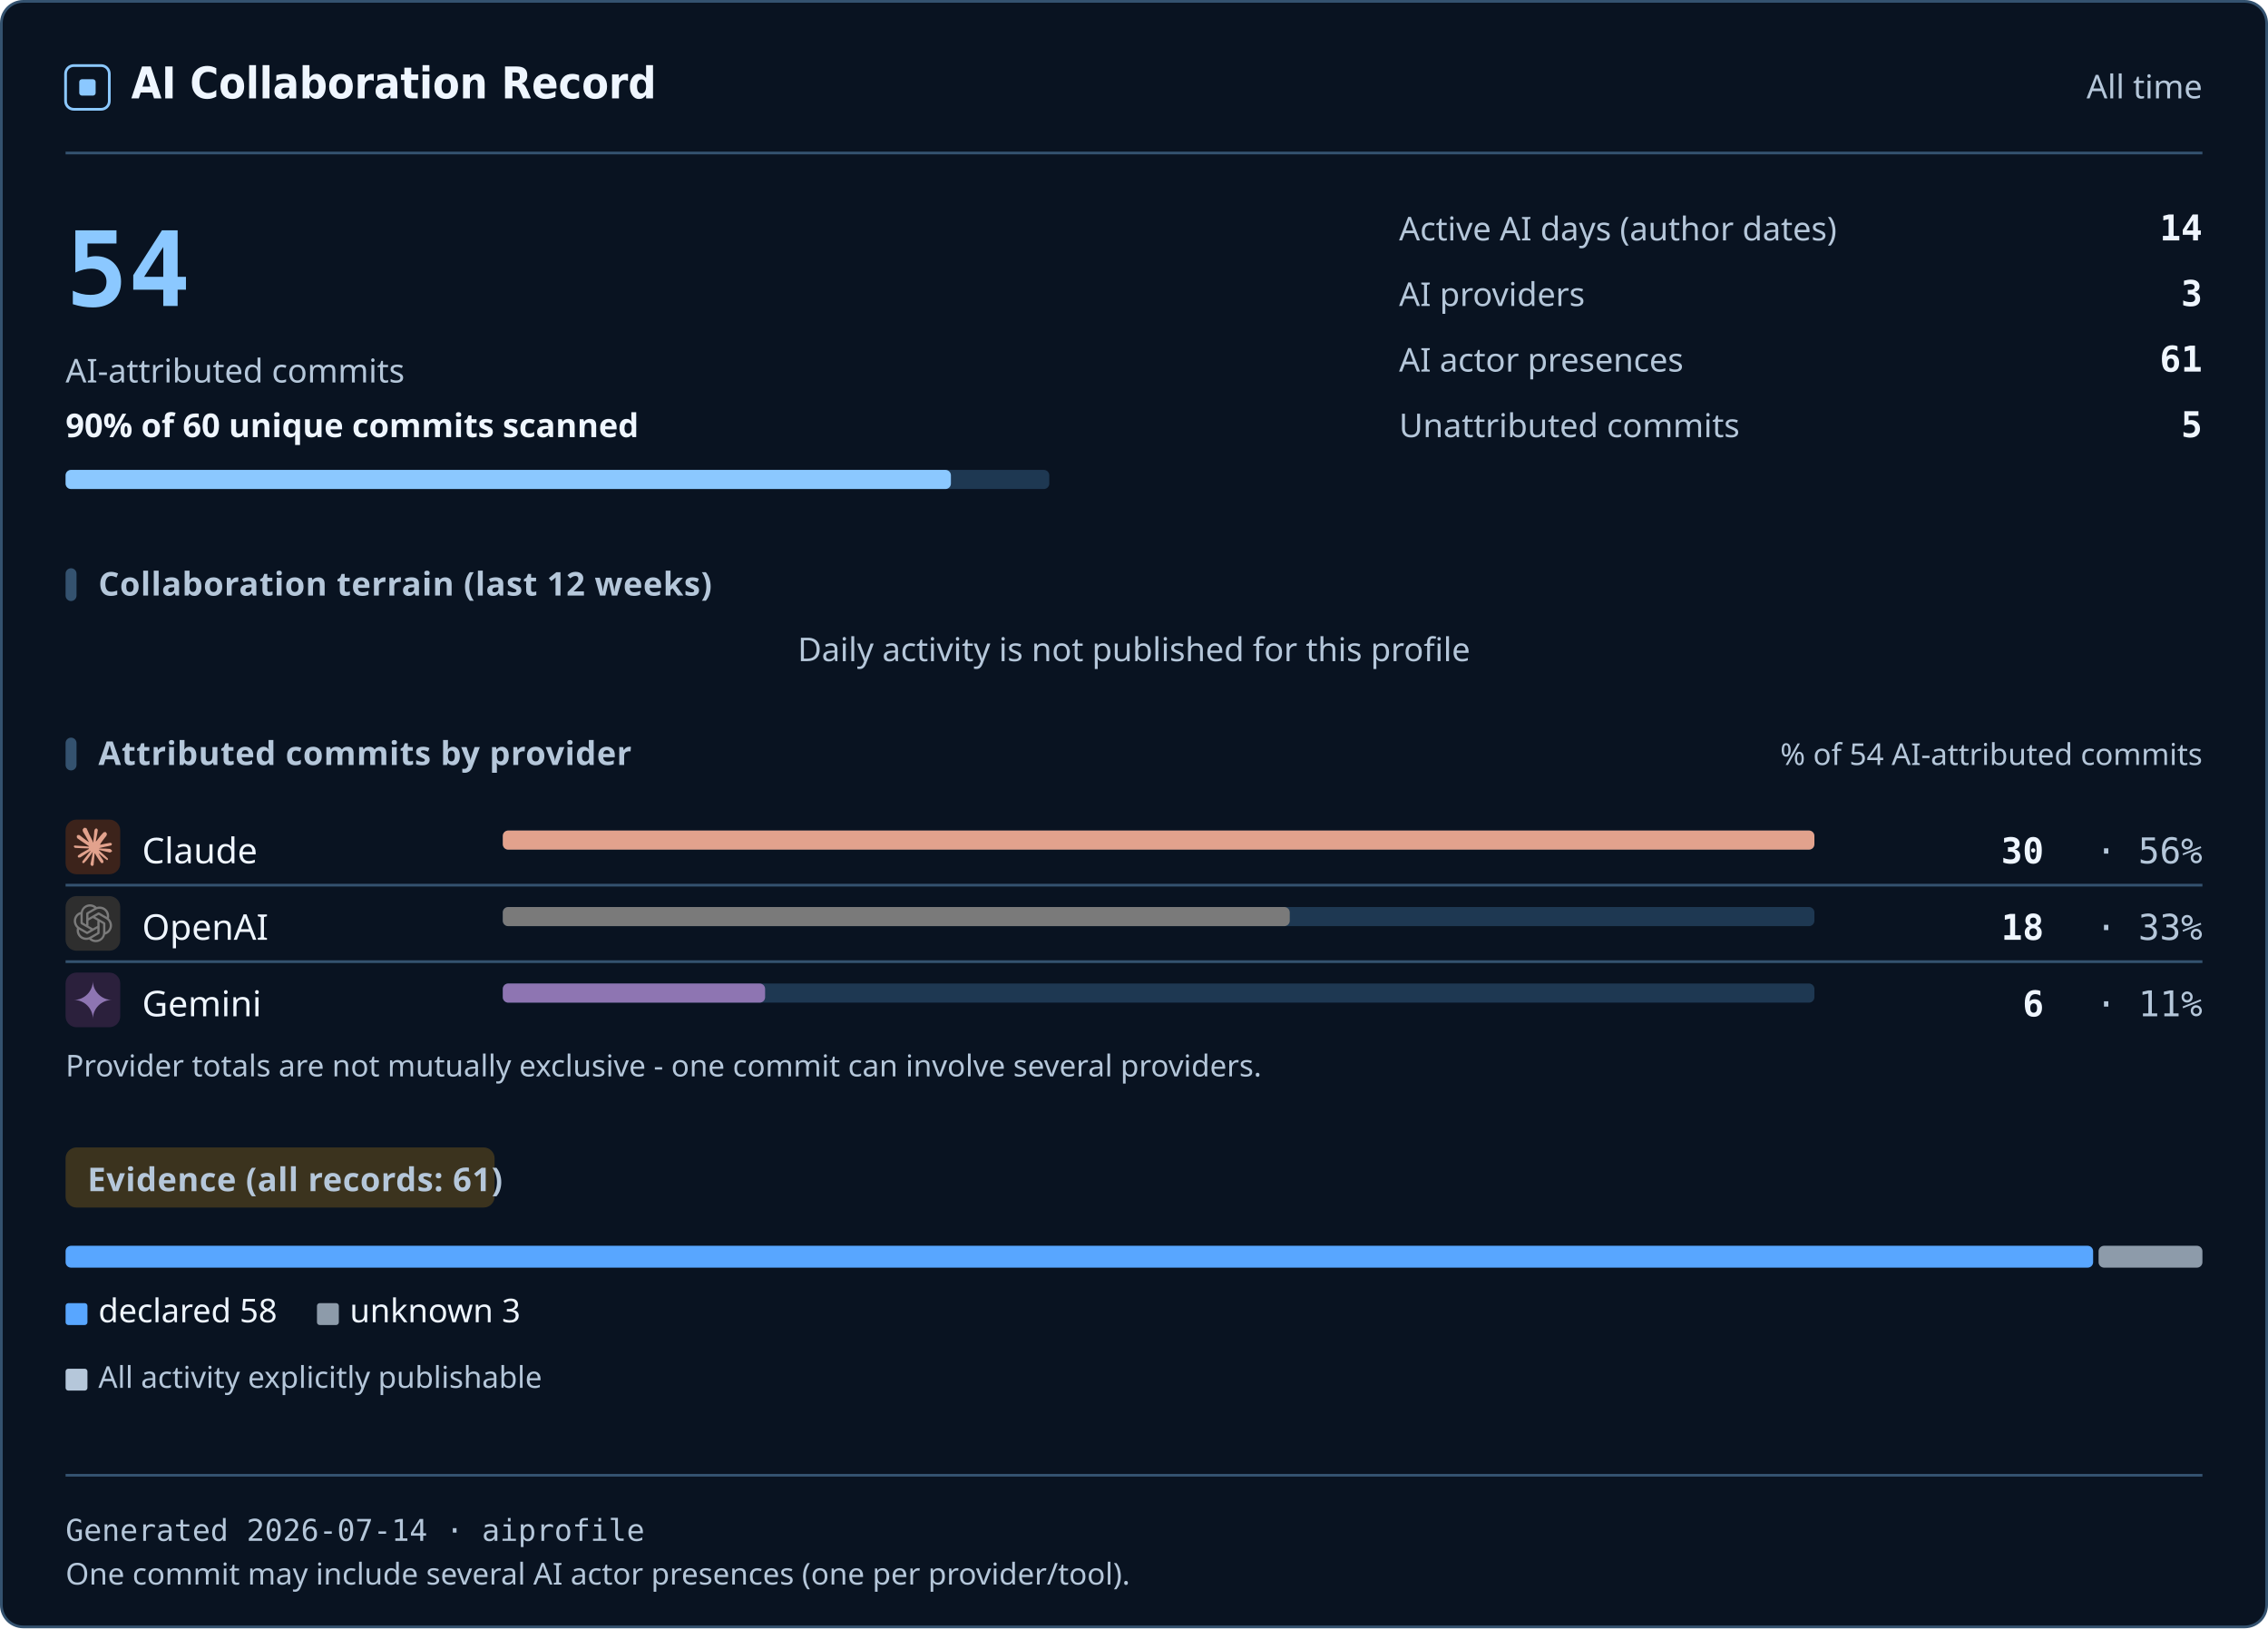
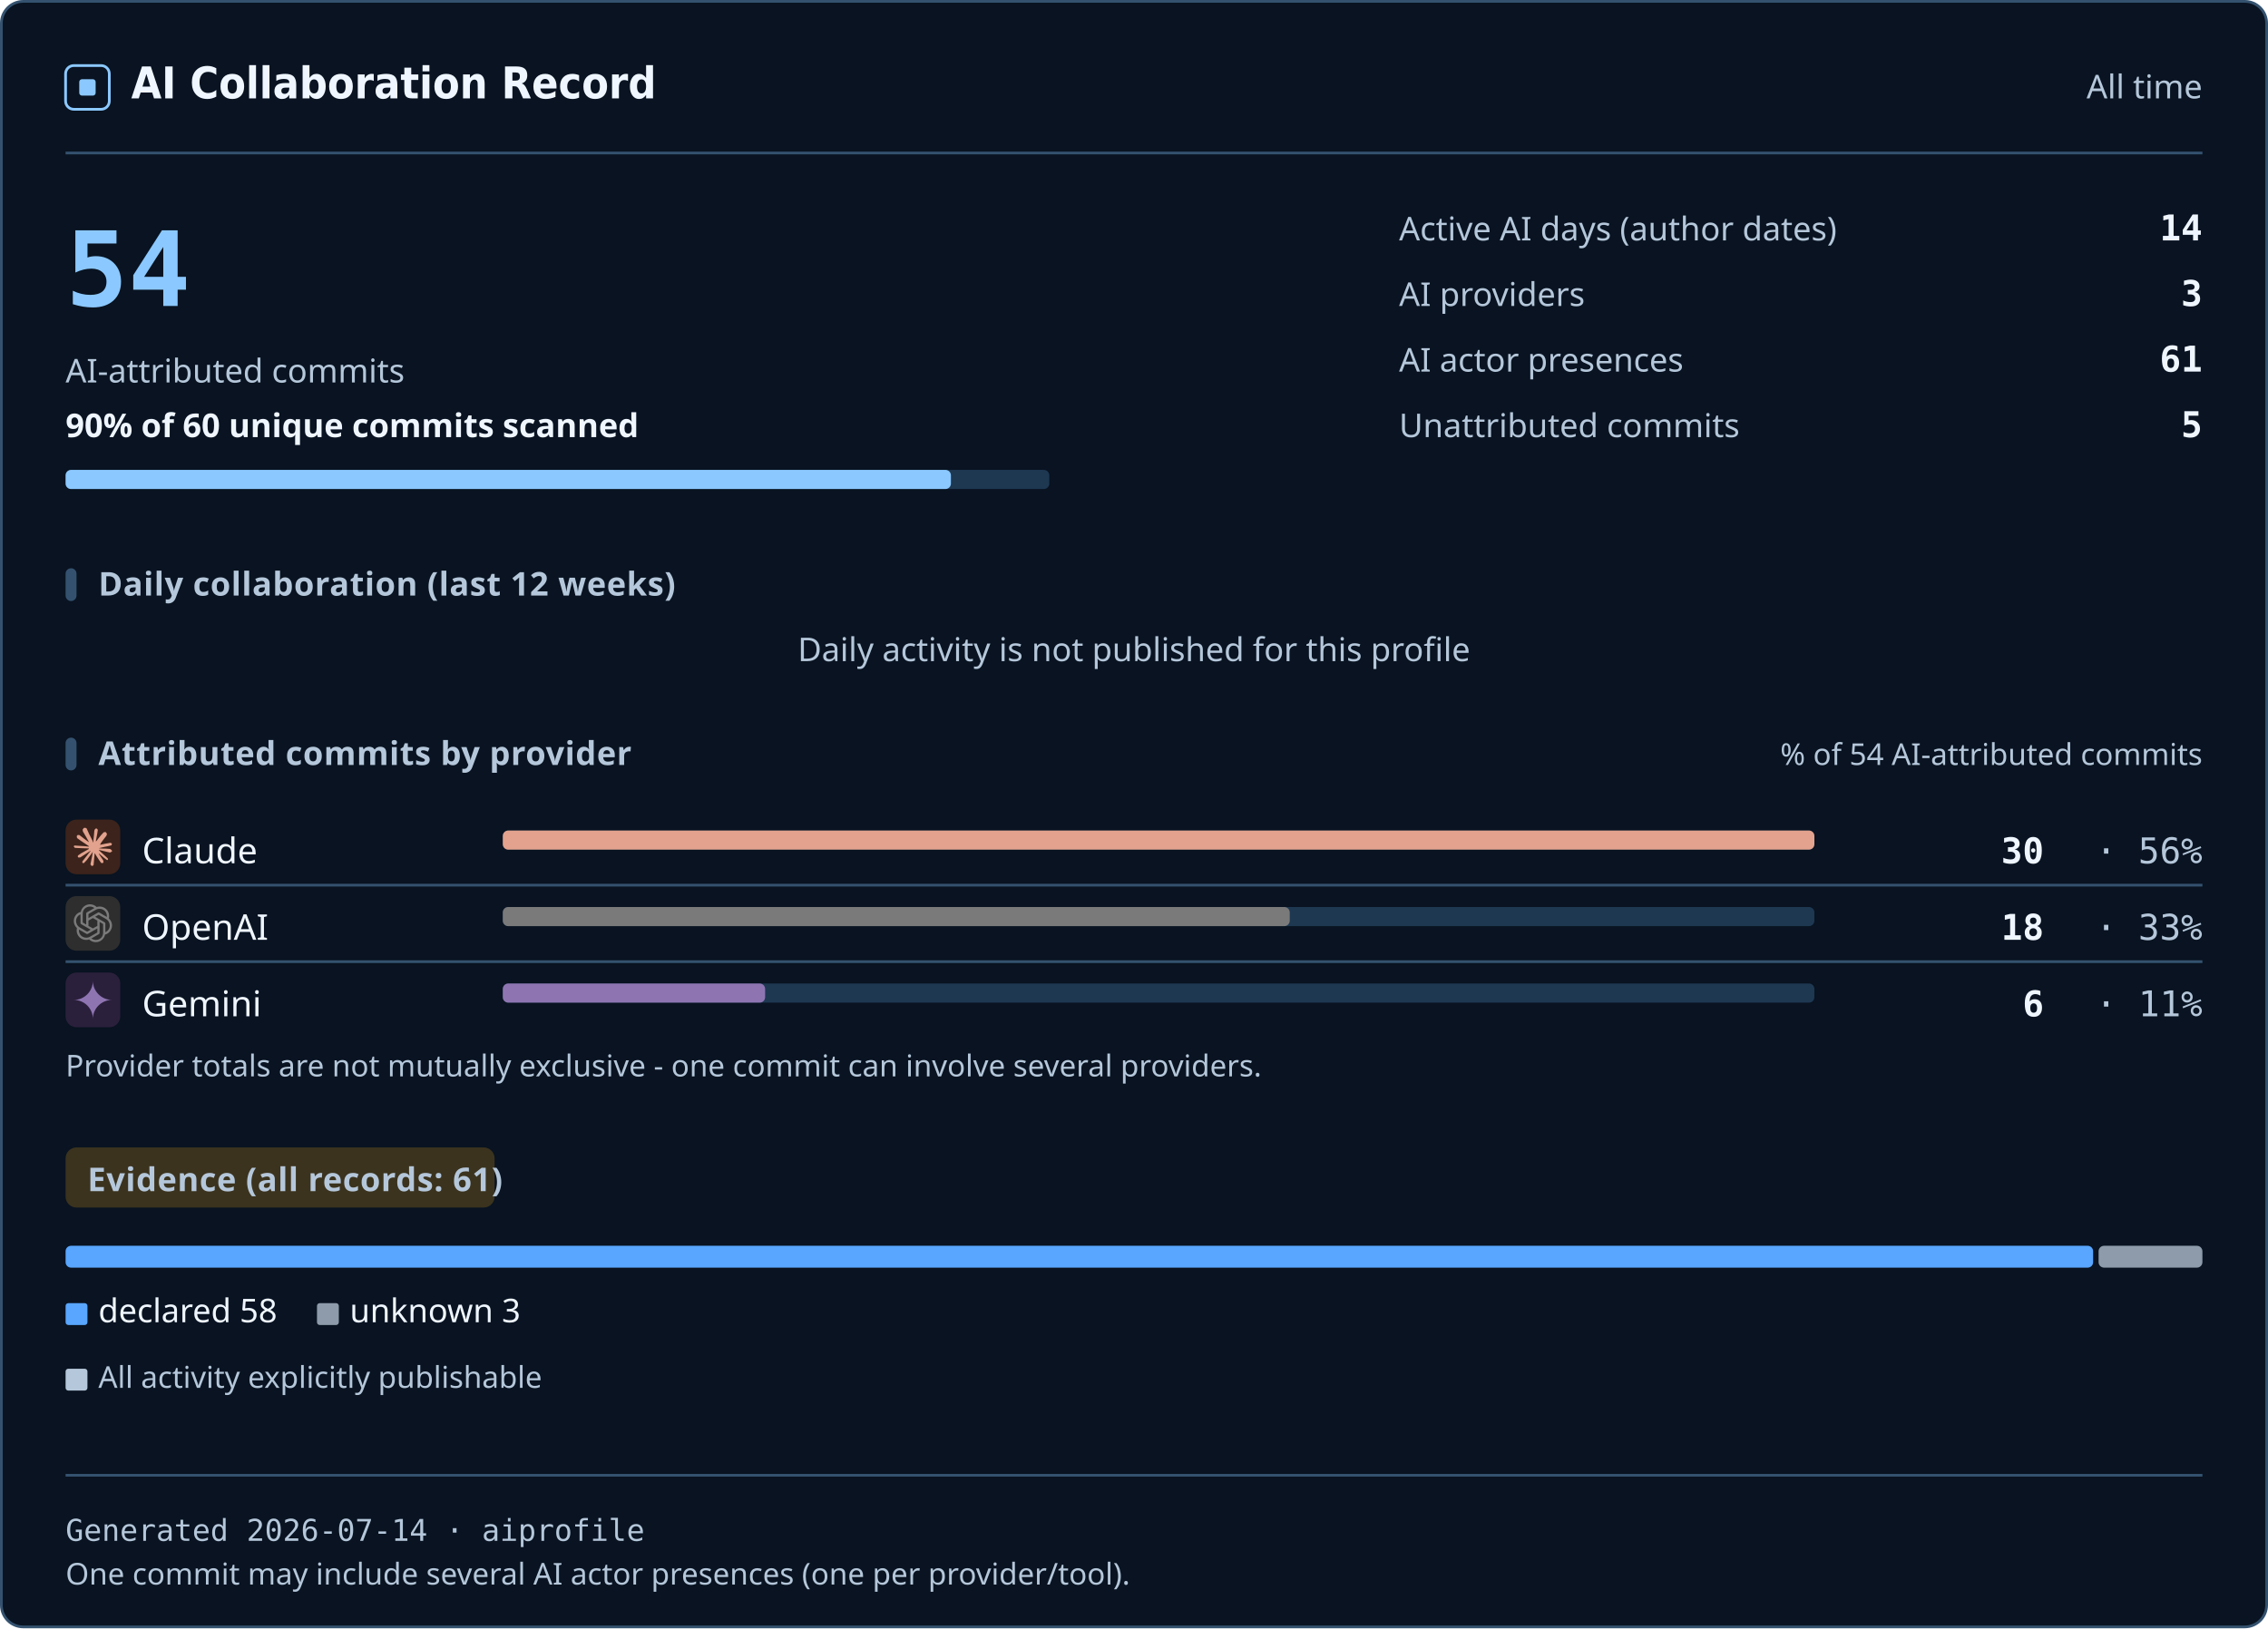
<svg xmlns="http://www.w3.org/2000/svg" width="830" height="596" viewBox="0 0 830 596" role="img" aria-labelledby="aiprofileSummaryTitle aiprofileSummaryDesc">
  <rect x="0.5" y="0.5" width="829" height="595" rx="8" fill="#091321" stroke="#34526f" stroke-width="1" />
  <rect x="24" y="24" width="16" height="16" rx="3" fill="#091321" stroke="#8bc8ff" stroke-width="1" />
  <rect x="29" y="29" width="6" height="6" rx="1" fill="#8bc8ff" />
  <text x="48" y="36" font-family="'IBM Plex Sans Condensed', 'Aptos Display', 'Segoe UI', 'DejaVu Sans Condensed', sans-serif" font-size="16" font-weight="600" fill="#eff6ff" text-anchor="start">AI Collaboration Record</text>
  <text x="806" y="36" font-family="'IBM Plex Sans', 'Aptos', 'Segoe UI', 'Noto Sans', 'DejaVu Sans', sans-serif" font-size="12" font-weight="400" fill="#b5c7da" text-anchor="end">All time</text>
  <line x1="24" y1="56" x2="806" y2="56" stroke="#34526f" />
  <text x="24" y="112" font-family="'IBM Plex Mono', 'Cascadia Mono', 'SFMono-Regular', 'DejaVu Sans Mono', Consolas, monospace" font-size="38" font-weight="700" fill="#8bc8ff" text-anchor="start">54</text>
  <text x="24" y="140" font-family="'IBM Plex Sans', 'Aptos', 'Segoe UI', 'Noto Sans', 'DejaVu Sans', sans-serif" font-size="12" font-weight="400" fill="#b5c7da" text-anchor="start">AI-attributed commits</text>
  <text x="24" y="160" font-family="'IBM Plex Sans', 'Aptos', 'Segoe UI', 'Noto Sans', 'DejaVu Sans', sans-serif" font-size="12" font-weight="600" fill="#eff6ff" text-anchor="start">90% of 60 unique commits scanned</text>
  <rect x="24" y="172" width="360" height="7" rx="2" fill="#1e3852" />
  <rect x="24" y="172" width="324" height="7" rx="2" fill="#8bc8ff" />
  <text x="512" y="88" font-family="'IBM Plex Sans', 'Aptos', 'Segoe UI', 'Noto Sans', 'DejaVu Sans', sans-serif" font-size="12" font-weight="400" fill="#b5c7da" text-anchor="start">Active AI days (author dates)</text>
  <text x="806" y="88" font-family="'IBM Plex Mono', 'Cascadia Mono', 'SFMono-Regular', 'DejaVu Sans Mono', Consolas, monospace" font-size="13" font-weight="600" fill="#eff6ff" text-anchor="end">14</text>
  <text x="512" y="112" font-family="'IBM Plex Sans', 'Aptos', 'Segoe UI', 'Noto Sans', 'DejaVu Sans', sans-serif" font-size="12" font-weight="400" fill="#b5c7da" text-anchor="start">AI providers</text>
  <text x="806" y="112" font-family="'IBM Plex Mono', 'Cascadia Mono', 'SFMono-Regular', 'DejaVu Sans Mono', Consolas, monospace" font-size="13" font-weight="600" fill="#eff6ff" text-anchor="end">3</text>
  <text x="512" y="136" font-family="'IBM Plex Sans', 'Aptos', 'Segoe UI', 'Noto Sans', 'DejaVu Sans', sans-serif" font-size="12" font-weight="400" fill="#b5c7da" text-anchor="start">AI actor presences</text>
  <text x="806" y="136" font-family="'IBM Plex Mono', 'Cascadia Mono', 'SFMono-Regular', 'DejaVu Sans Mono', Consolas, monospace" font-size="13" font-weight="600" fill="#eff6ff" text-anchor="end">61</text>
  <text x="512" y="160" font-family="'IBM Plex Sans', 'Aptos', 'Segoe UI', 'Noto Sans', 'DejaVu Sans', sans-serif" font-size="12" font-weight="400" fill="#b5c7da" text-anchor="start">Unattributed commits</text>
  <text x="806" y="160" font-family="'IBM Plex Mono', 'Cascadia Mono', 'SFMono-Regular', 'DejaVu Sans Mono', Consolas, monospace" font-size="13" font-weight="600" fill="#eff6ff" text-anchor="end">5</text>
  <rect x="24" y="208" width="4" height="12" rx="2" fill="#34526f" />
-   <text x="36" y="218" font-family="'IBM Plex Sans', 'Aptos', 'Segoe UI', 'Noto Sans', 'DejaVu Sans', sans-serif" font-size="12" font-weight="600" fill="#b5c7da" text-anchor="start" letter-spacing="0.2">Collaboration terrain (last 12 weeks)</text>
+   <text x="36" y="218" font-family="'IBM Plex Sans', 'Aptos', 'Segoe UI', 'Noto Sans', 'DejaVu Sans', sans-serif" font-size="12" font-weight="600" fill="#b5c7da" text-anchor="start" letter-spacing="0.2">Daily collaboration (last 12 weeks)</text>
  <text x="415" y="242" font-family="'IBM Plex Sans', 'Aptos', 'Segoe UI', 'Noto Sans', 'DejaVu Sans', sans-serif" font-size="12" font-weight="400" fill="#b5c7da" text-anchor="middle">Daily activity is not published for this profile</text>
  <rect x="24" y="270" width="4" height="12" rx="2" fill="#34526f" />
  <text x="36" y="280" font-family="'IBM Plex Sans', 'Aptos', 'Segoe UI', 'Noto Sans', 'DejaVu Sans', sans-serif" font-size="12" font-weight="600" fill="#b5c7da" text-anchor="start" letter-spacing="0.2">Attributed commits by provider</text>
  <text x="806" y="280" font-family="'IBM Plex Sans', 'Aptos', 'Segoe UI', 'Noto Sans', 'DejaVu Sans', sans-serif" font-size="11" font-weight="400" fill="#b5c7da" text-anchor="end">% of 54 AI-attributed commits</text>
  <rect x="24" y="300" width="20" height="20" rx="4" fill="#3C231B" />
  <path d="m4.714 15.956 4.717-2.647.079-.231-.079-.128h-.231l-.789-.049-2.696-.073-2.337-.097-2.265-.121-.571-.121-.534-.704.055-.352.48-.322.686.061 1.518.103 2.277.158 1.651.097 2.447.255h.389l.055-.158-.134-.097-.103-.097L6.973 9.836l-2.55-1.688-1.336-.971-.723-.492-.364-.461-.158-1.008.656-.723.88.061.225.061.892.686 1.906 1.475 2.489 1.834.364.303.146-.103.018-.073-.164-.273-1.354-2.447-1.445-2.489-.643-1.032-.17-.619c-.061-.255-.103-.467-.103-.729L6.287.134 6.7 0l.996.134.419.364.619 1.415 1.002 2.228 1.554 3.03.455.898.243.832.091.255h.158v-.146l.128-1.706.237-2.095.231-2.696.079-.759.376-.911.747-.492.583.279.48.686-.067.443-.285 1.852-.559 2.902-.364 1.943h.212l.243-.243.984-1.305 1.651-2.064.729-.82.85-.905.546-.431h1.032l.759 1.129-.34 1.166-1.062 1.348-.88 1.141-1.263 1.7-.789 1.36.073.109.188-.018 2.853-.607 1.542-.279 1.84-.316.832.389.091.395-.328.807-1.967.486-2.307.461-3.436.814-.043.03.049.061 1.548.146.662.036h1.621l3.018.225.789.522.474.638-.079.486-1.214.619-1.639-.389-3.825-.911-1.311-.328h-.182v.109l1.093 1.069 2.003 1.809 2.507 2.331.128.577-.322.455-.34-.049-2.204-1.657-.85-.747-1.925-1.621h-.128v.17l.443.65 2.344 3.521.121 1.081-.17.352-.607.212-.668-.121-1.372-1.925L14.38 17.959l-1.141-1.943-.14.079-.674 7.255-.316.37-.729.279-.607-.461-.322-.747.322-1.475.389-1.925.316-1.53.285-1.9.17-.631-.012-.043-.14.018-1.433 1.967-2.18 2.945-1.724 1.846-.413.164-.716-.37.067-.662.401-.589 2.386-3.036 1.439-1.882.929-1.087-.006-.158h-.055l-6.338 4.116-1.129.146-.486-.455.061-.747.231-.243 1.906-1.311Z" fill="#E2A28D" transform="translate(27,303) scale(0.583333)" />
  <text x="52" y="316" font-family="'IBM Plex Sans', 'Aptos', 'Segoe UI', 'Noto Sans', 'DejaVu Sans', sans-serif" font-size="13" font-weight="400" fill="#eff6ff" text-anchor="start">Claude</text>
  <rect x="184" y="304" width="480" height="7" rx="2" fill="#1e3852" />
  <rect x="184" y="304" width="480" height="7" rx="2" fill="#E2A28D" />
  <text x="748" y="316" font-family="'IBM Plex Mono', 'Cascadia Mono', 'SFMono-Regular', 'DejaVu Sans Mono', Consolas, monospace" font-size="13" text-anchor="end">
    <tspan fill="#eff6ff" font-weight="600">30</tspan>
  </text>
  <text x="806" y="316" font-family="'IBM Plex Mono', 'Cascadia Mono', 'SFMono-Regular', 'DejaVu Sans Mono', Consolas, monospace" font-size="13" text-anchor="end">
    <tspan fill="#b5c7da" font-weight="400"> · 56%</tspan>
  </text>
  <line x1="24" y1="324" x2="806" y2="324" stroke="#34526f" />
  <rect x="24" y="328" width="20" height="20" rx="4" fill="#2E2E2E" />
  <path d="M9.205 8.658v-2.26c0-.19.072-.333.238-.428l4.543-2.616c.619-.357 1.356-.523 2.117-.523 2.854 0 4.662 2.212 4.662 4.566 0 .167 0 .357-.024.547l-4.71-2.759a.797.797 0 00-.856 0l-5.97 3.473zm10.609 8.8V12.06c0-.333-.143-.57-.429-.737l-5.97-3.473 1.95-1.118a.433.433 0 01.476 0l4.543 2.617c1.309.76 2.189 2.378 2.189 3.948 0 1.808-1.07 3.473-2.76 4.163zM7.802 12.703l-1.95-1.142c-.167-.095-.239-.238-.239-.428V5.899c0-2.545 1.95-4.472 4.591-4.472 1 0 1.927.333 2.712.928L8.23 5.067c-.285.166-.428.404-.428.737v6.898zM12 15.128l-2.795-1.57v-3.33L12 8.658l2.795 1.57v3.33L12 15.128zm1.796 7.23c-1 0-1.927-.332-2.712-.927l4.686-2.712c.285-.166.428-.404.428-.737v-6.898l1.974 1.142c.167.095.238.238.238.428v5.233c0 2.545-1.974 4.472-4.614 4.472zm-5.637-5.303l-4.544-2.617c-1.308-.761-2.188-2.378-2.188-3.948A4.482 4.482 0 014.21 6.327v5.423c0 .333.143.571.428.738l5.947 3.449-1.95 1.118a.432.432 0 01-.476 0zm-.262 3.9c-2.688 0-4.662-2.021-4.662-4.519 0-.19.024-.38.047-.57l4.686 2.71c.286.167.571.167.856 0l5.97-3.448v2.26c0 .19-.07.333-.237.428l-4.543 2.616c-.619.357-1.356.523-2.117.523zm5.899 2.83a5.947 5.947 0 005.827-4.756C22.287 18.339 24 15.84 24 13.296c0-1.665-.713-3.282-1.998-4.448.119-.5.19-.999.19-1.498 0-3.401-2.759-5.947-5.946-5.947-.642 0-1.26.095-1.88.31A5.962 5.962 0 0010.205 0a5.947 5.947 0 00-5.827 4.757C1.713 5.447 0 7.945 0 10.49c0 1.666.713 3.283 1.998 4.448-.119.5-.19 1-.19 1.499 0 3.401 2.759 5.946 5.946 5.946.642 0 1.26-.095 1.88-.309a5.96 5.96 0 004.162 1.713z" fill="#7A7A7A" transform="translate(27,331) scale(0.583333)" />
  <text x="52" y="344" font-family="'IBM Plex Sans', 'Aptos', 'Segoe UI', 'Noto Sans', 'DejaVu Sans', sans-serif" font-size="13" font-weight="400" fill="#eff6ff" text-anchor="start">OpenAI</text>
  <rect x="184" y="332" width="480" height="7" rx="2" fill="#1e3852" />
  <rect x="184" y="332" width="288" height="7" rx="2" fill="#7A7A7A" />
  <text x="748" y="344" font-family="'IBM Plex Mono', 'Cascadia Mono', 'SFMono-Regular', 'DejaVu Sans Mono', Consolas, monospace" font-size="13" text-anchor="end">
    <tspan fill="#eff6ff" font-weight="600">18</tspan>
  </text>
  <text x="806" y="344" font-family="'IBM Plex Mono', 'Cascadia Mono', 'SFMono-Regular', 'DejaVu Sans Mono', Consolas, monospace" font-size="13" text-anchor="end">
    <tspan fill="#b5c7da" font-weight="400"> · 33%</tspan>
  </text>
  <line x1="24" y1="352" x2="806" y2="352" stroke="#34526f" />
  <rect x="24" y="356" width="20" height="20" rx="4" fill="#2B203C" />
  <path d="M11.04 19.32Q12 21.51 12 24q0-2.49.93-4.68.96-2.19 2.58-3.81t3.81-2.55Q21.51 12 24 12q-2.49 0-4.68-.93a12.3 12.3 0 0 1-3.81-2.58 12.3 12.3 0 0 1-2.58-3.81Q12 2.49 12 0q0 2.49-.96 4.68-.93 2.19-2.55 3.81a12.3 12.3 0 0 1-3.81 2.58Q2.49 12 0 12q2.49 0 4.68.96 2.19.93 3.81 2.55t2.55 3.81" fill="#8E75B2" transform="translate(27,359) scale(0.583333)" />
  <text x="52" y="372" font-family="'IBM Plex Sans', 'Aptos', 'Segoe UI', 'Noto Sans', 'DejaVu Sans', sans-serif" font-size="13" font-weight="400" fill="#eff6ff" text-anchor="start">Gemini</text>
  <rect x="184" y="360" width="480" height="7" rx="2" fill="#1e3852" />
  <rect x="184" y="360" width="96" height="7" rx="2" fill="#8E75B2" />
  <text x="748" y="372" font-family="'IBM Plex Mono', 'Cascadia Mono', 'SFMono-Regular', 'DejaVu Sans Mono', Consolas, monospace" font-size="13" text-anchor="end">
    <tspan fill="#eff6ff" font-weight="600">6</tspan>
  </text>
  <text x="806" y="372" font-family="'IBM Plex Mono', 'Cascadia Mono', 'SFMono-Regular', 'DejaVu Sans Mono', Consolas, monospace" font-size="13" text-anchor="end">
    <tspan fill="#b5c7da" font-weight="400"> · 11%</tspan>
  </text>
  <text x="24" y="394" font-family="'IBM Plex Sans', 'Aptos', 'Segoe UI', 'Noto Sans', 'DejaVu Sans', sans-serif" font-size="11" font-weight="400" fill="#b5c7da" text-anchor="start">Provider totals are not mutually exclusive - one commit can involve several providers.</text>
  <rect x="24" y="420" width="157" height="22" rx="4" fill="#3b331e" />
  <text x="32" y="436" font-family="'IBM Plex Sans', 'Aptos', 'Segoe UI', 'Noto Sans', 'DejaVu Sans', sans-serif" font-size="12" font-weight="600" fill="#b5c7da" text-anchor="start" letter-spacing="0.2">Evidence (all records: 61)</text>
  <rect x="24" y="456" width="742" height="8" rx="2" fill="#58a6ff" />
  <rect x="768" y="456" width="38" height="8" rx="2" fill="#8d9baa" />
  <rect x="24" y="477" width="8" height="8" rx="1" fill="#58a6ff" />
  <text x="36" y="484" font-family="'IBM Plex Sans', 'Aptos', 'Segoe UI', 'Noto Sans', 'DejaVu Sans', sans-serif" font-size="12" font-weight="400" fill="#eff6ff" text-anchor="start">declared 58</text>
  <rect x="116" y="477" width="8" height="8" rx="1" fill="#8d9baa" />
  <text x="128" y="484" font-family="'IBM Plex Sans', 'Aptos', 'Segoe UI', 'Noto Sans', 'DejaVu Sans', sans-serif" font-size="12" font-weight="400" fill="#eff6ff" text-anchor="start">unknown 3</text>
  <rect x="24" y="501" width="8" height="8" rx="1" fill="#b5c7da" />
  <text x="36" y="508" font-family="'IBM Plex Sans', 'Aptos', 'Segoe UI', 'Noto Sans', 'DejaVu Sans', sans-serif" font-size="11" font-weight="400" fill="#b5c7da" text-anchor="start">All activity explicitly publishable</text>
  <line x1="24" y1="540" x2="806" y2="540" stroke="#34526f" />
  <text x="24" y="564" font-family="'IBM Plex Mono', 'Cascadia Mono', 'SFMono-Regular', 'DejaVu Sans Mono', Consolas, monospace" font-size="11" font-weight="400" fill="#b5c7da" text-anchor="start">Generated 2026-07-14 · aiprofile</text>
  <text x="24" y="580" font-family="'IBM Plex Sans', 'Aptos', 'Segoe UI', 'Noto Sans', 'DejaVu Sans', sans-serif" font-size="11" font-weight="400" fill="#b5c7da" text-anchor="start">One commit may include several AI actor presences (one per provider/tool).</text>
</svg>
